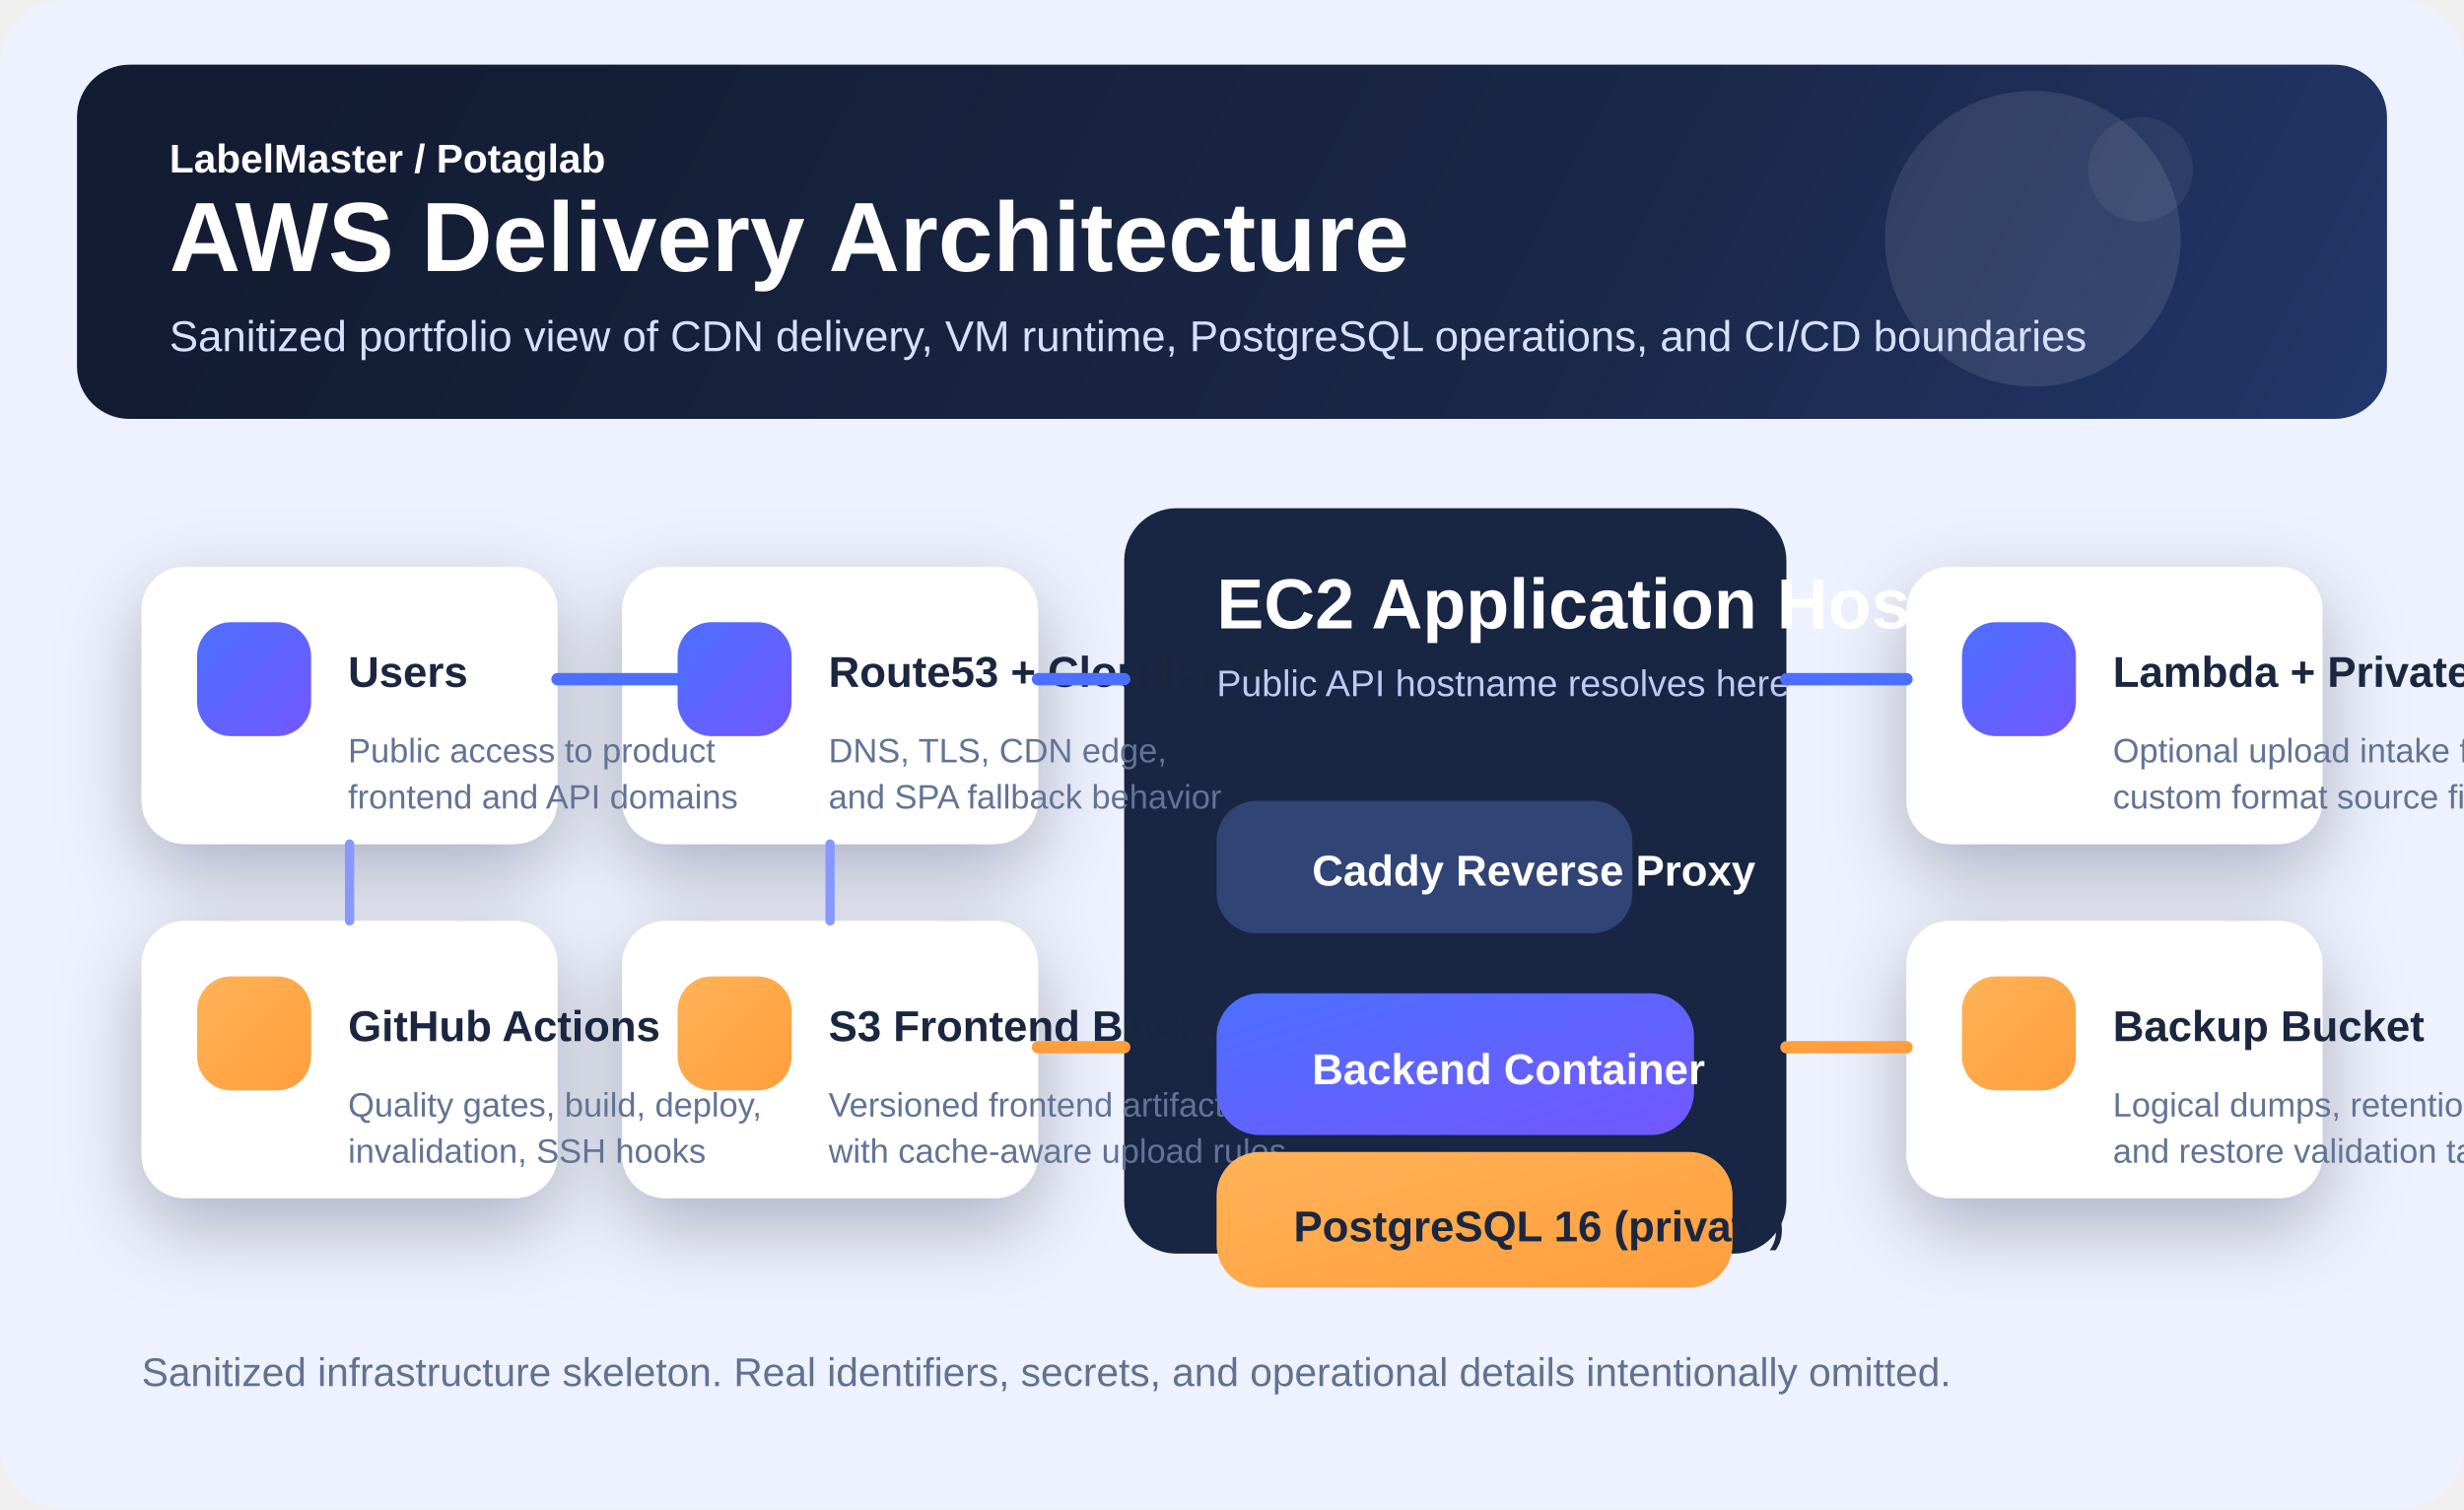
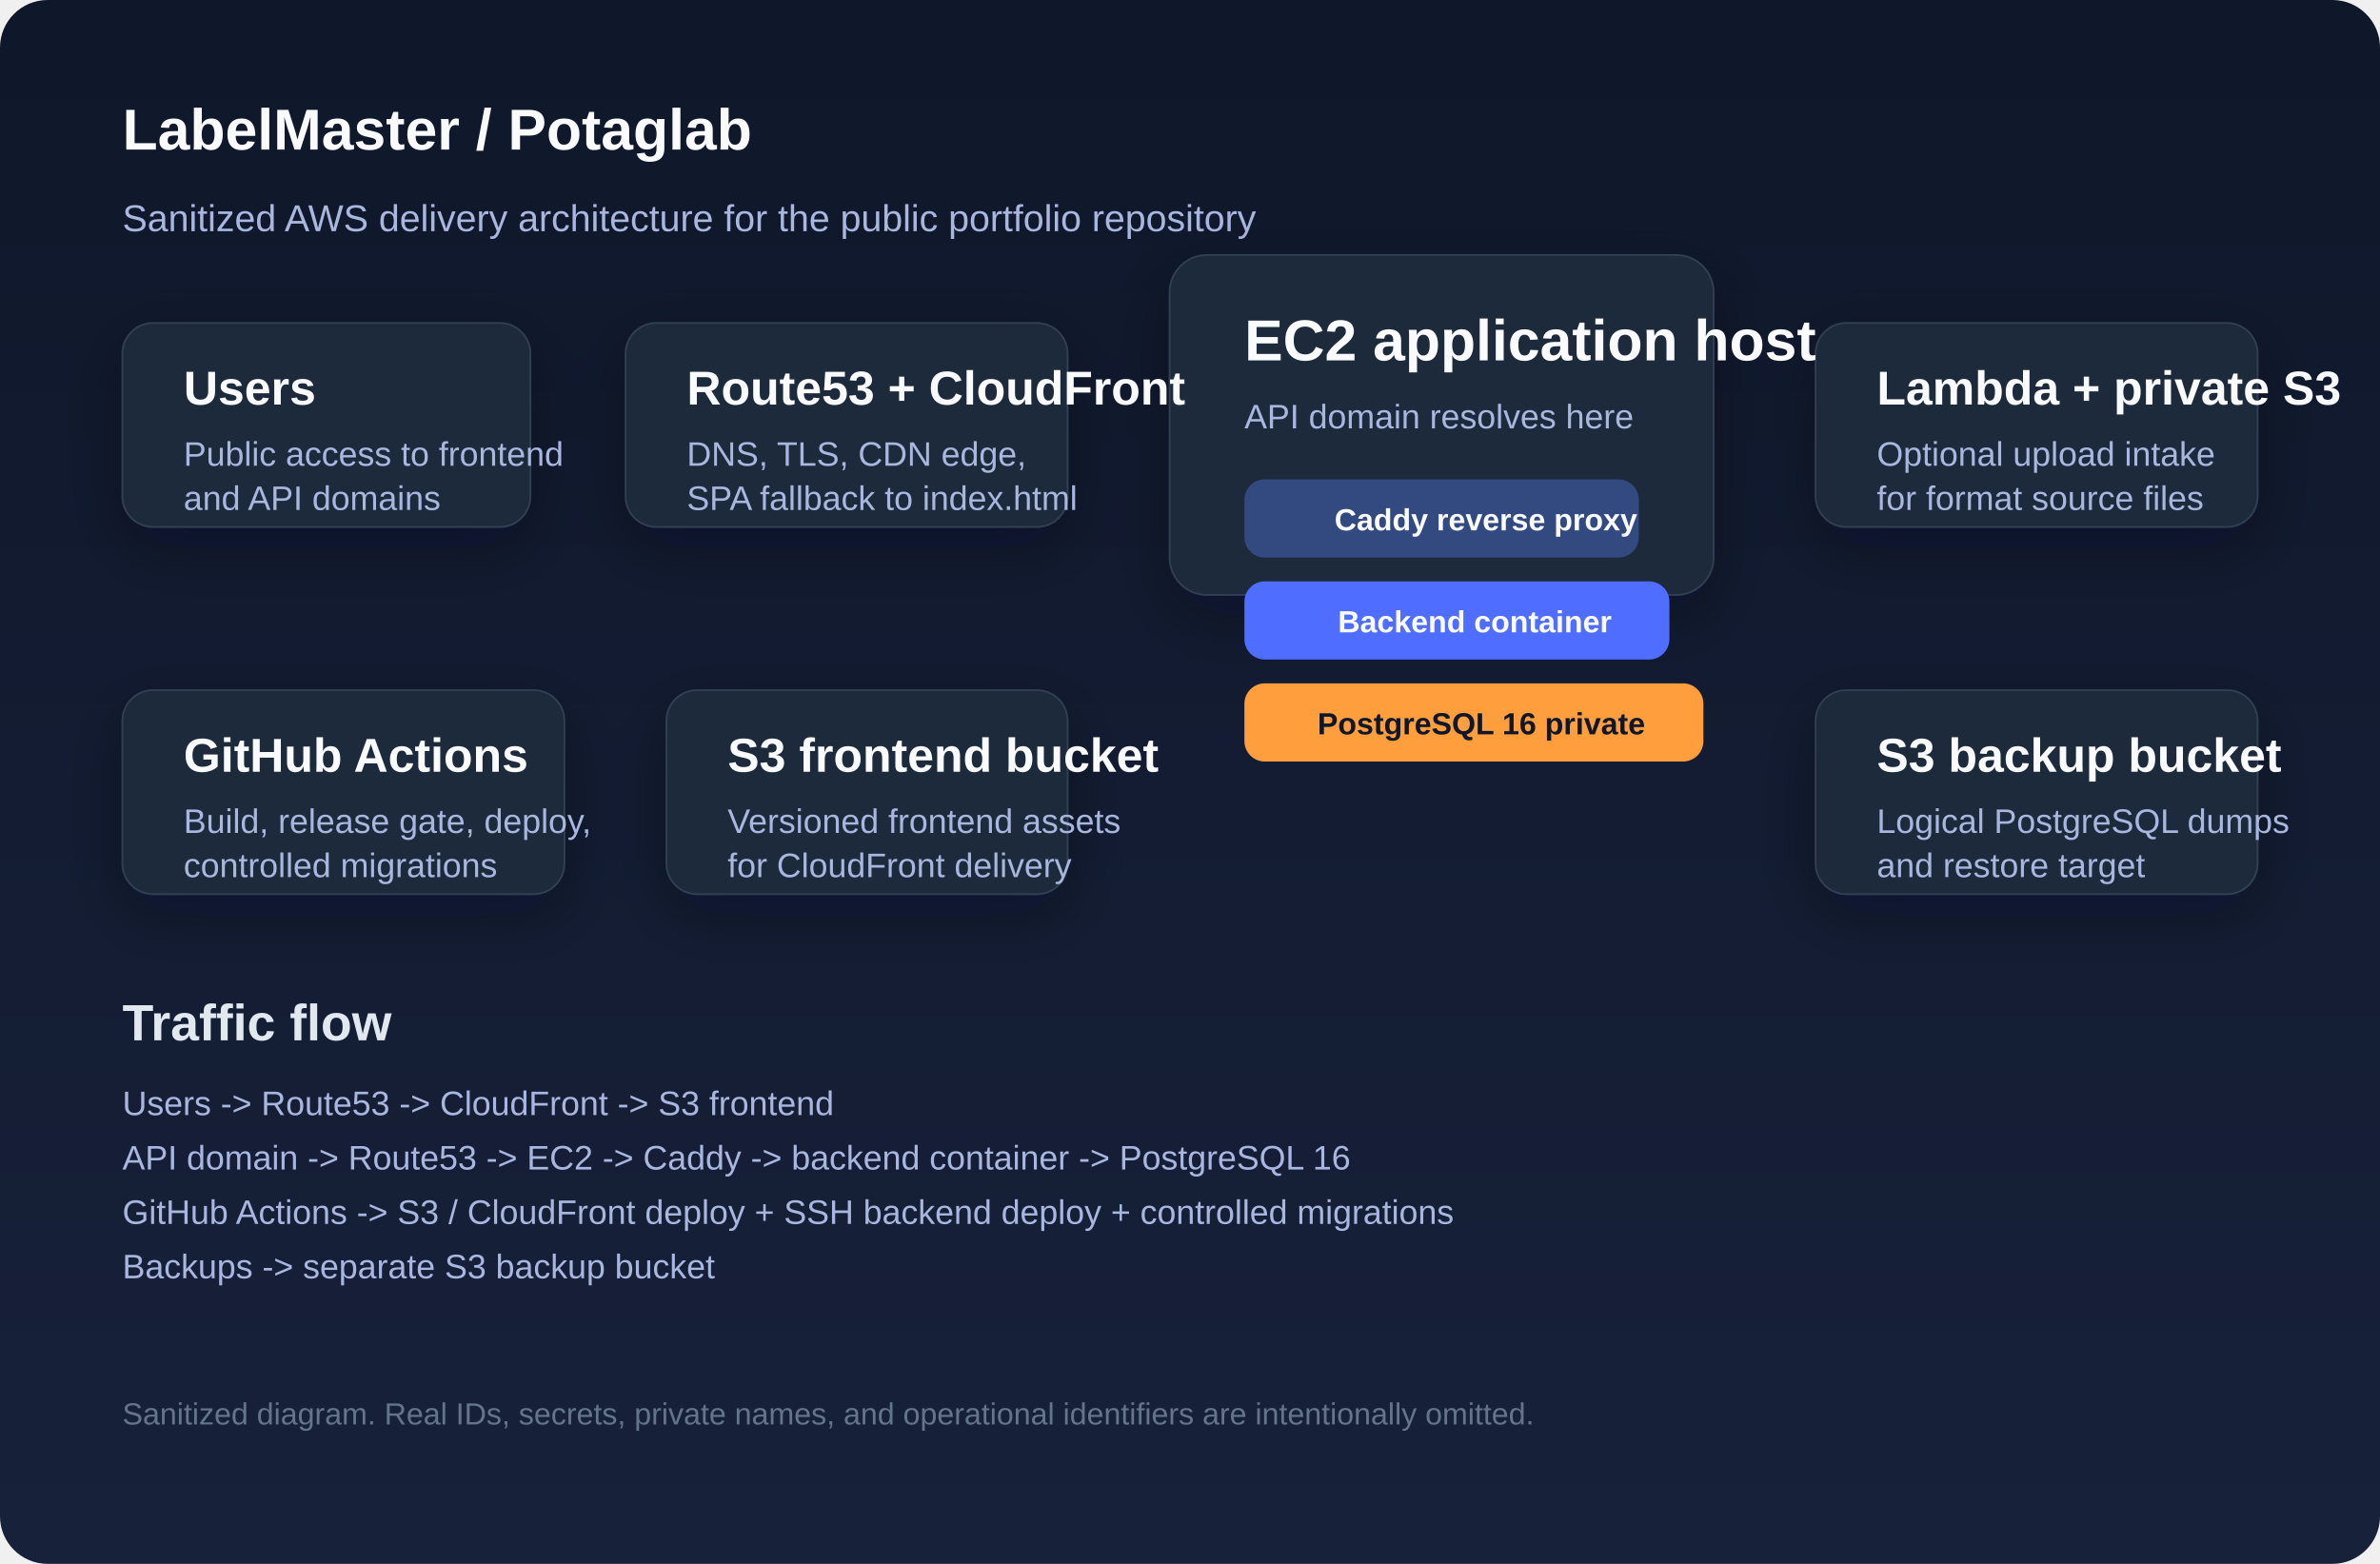
- <svg xmlns="http://www.w3.org/2000/svg" width="1600" height="980" viewBox="0 0 1600 980" fill="none">
+ <svg xmlns="http://www.w3.org/2000/svg" width="1400" height="920" viewBox="0 0 1400 920" fill="none">
  <defs>
-     <linearGradient id="bg" x1="160" y1="110" x2="1450" y2="780" gradientUnits="userSpaceOnUse">
-       <stop stop-color="#131C33" />
-       <stop offset="0.55" stop-color="#1A2747" />
-       <stop offset="1" stop-color="#243C75" />
+     <linearGradient id="bg" x1="700" y1="0" x2="700" y2="920" gradientUnits="userSpaceOnUse">
+       <stop stop-color="#0F172A" />
+       <stop offset="1" stop-color="#17213A" />
    </linearGradient>
-     <linearGradient id="blue" x1="0" y1="0" x2="1" y2="1">
-       <stop stop-color="#4C6FFF" />
-       <stop offset="1" stop-color="#7358FF" />
+     <linearGradient id="lineBlue" x1="0" y1="0" x2="1" y2="0">
+       <stop stop-color="#6B8CFF" />
+       <stop offset="1" stop-color="#8AB1FF" />
    </linearGradient>
-     <linearGradient id="orange" x1="0" y1="0" x2="1" y2="1">
-       <stop stop-color="#FFB357" />
+     <linearGradient id="lineOrange" x1="0" y1="0" x2="1" y2="0">
+       <stop stop-color="#FFB257" />
      <stop offset="1" stop-color="#FF9E3D" />
    </linearGradient>
-     <filter id="shadow" x="0" y="0" width="1600" height="980" filterUnits="userSpaceOnUse" color-interpolation-filters="sRGB">
-       <feDropShadow dx="0" dy="18" stdDeviation="26" flood-color="#07101F" flood-opacity="0.28" />
+     <filter id="shadow" x="0" y="0" width="1400" height="920" filterUnits="userSpaceOnUse" color-interpolation-filters="sRGB">
+       <feDropShadow dx="0" dy="12" stdDeviation="18" flood-color="#020617" flood-opacity="0.35" />
    </filter>
  </defs>
-   <rect width="1600" height="980" rx="42" fill="#EEF2FF" />
-   <rect x="50" y="42" width="1500" height="230" rx="34" fill="url(#bg)" />
-   <circle cx="1320" cy="155" r="96" fill="#FFFFFF" fill-opacity="0.1" />
-   <circle cx="1390" cy="110" r="34" fill="#FFFFFF" fill-opacity="0.06" />
-   <text x="110" y="112" fill="#FFFFFF" font-family="Arial, Helvetica, sans-serif" font-size="26" font-weight="700">LabelMaster / Potaglab</text>
-   <text x="110" y="176" fill="#FFFFFF" font-family="Arial, Helvetica, sans-serif" font-size="64" font-weight="800">AWS Delivery Architecture</text>
-   <text x="110" y="228" fill="#D7E1FF" font-family="Arial, Helvetica, sans-serif" font-size="28" font-weight="500">Sanitized portfolio view of CDN delivery, VM runtime, PostgreSQL operations, and CI/CD boundaries</text>
+   <rect width="1400" height="920" rx="28" fill="url(#bg)" />
+   <text x="72" y="88" fill="#F8FAFC" font-family="Arial, Helvetica, sans-serif" font-size="34" font-weight="700">LabelMaster / Potaglab</text>
+   <text x="72" y="136" fill="#A9B6DE" font-family="Arial, Helvetica, sans-serif" font-size="22" font-weight="500">Sanitized AWS delivery architecture for the public portfolio repository</text>
  <g filter="url(#shadow)">
-     <rect x="92" y="368" width="270" height="180" rx="28" fill="#FFFFFF" />
-     <rect x="404" y="368" width="270" height="180" rx="28" fill="#FFFFFF" />
-     <rect x="1238" y="368" width="270" height="180" rx="28" fill="#FFFFFF" />
-     <rect x="92" y="598" width="270" height="180" rx="28" fill="#FFFFFF" />
-     <rect x="404" y="598" width="270" height="180" rx="28" fill="#FFFFFF" />
-     <rect x="1238" y="598" width="270" height="180" rx="28" fill="#FFFFFF" />
+     <rect x="72" y="190" width="240" height="120" rx="18" fill="#1E293B" stroke="#334155" />
+     <rect x="368" y="190" width="260" height="120" rx="18" fill="#1E293B" stroke="#334155" />
+     <rect x="688" y="150" width="320" height="200" rx="22" fill="#1E293B" stroke="#334155" />
+     <rect x="1068" y="190" width="260" height="120" rx="18" fill="#1E293B" stroke="#334155" />
+     <rect x="72" y="406" width="260" height="120" rx="18" fill="#1E293B" stroke="#334155" />
+     <rect x="392" y="406" width="236" height="120" rx="18" fill="#1E293B" stroke="#334155" />
+     <rect x="1068" y="406" width="260" height="120" rx="18" fill="#1E293B" stroke="#334155" />
  </g>
-   <rect x="730" y="330" width="430" height="484" rx="34" fill="#182543" />
-   <rect x="128" y="404" width="74" height="74" rx="22" fill="url(#blue)" />
-   <rect x="440" y="404" width="74" height="74" rx="22" fill="url(#blue)" />
-   <rect x="1274" y="404" width="74" height="74" rx="22" fill="url(#blue)" />
-   <rect x="128" y="634" width="74" height="74" rx="22" fill="url(#orange)" />
-   <rect x="440" y="634" width="74" height="74" rx="22" fill="url(#orange)" />
-   <rect x="1274" y="634" width="74" height="74" rx="22" fill="url(#orange)" />
-   <text x="226" y="446" fill="#1B2740" font-family="Arial, Helvetica, sans-serif" font-size="28" font-weight="700">Users</text>
-   <text x="226" y="495" fill="#627396" font-family="Arial, Helvetica, sans-serif" font-size="22" font-weight="500">Public access to product</text>
-   <text x="226" y="525" fill="#627396" font-family="Arial, Helvetica, sans-serif" font-size="22" font-weight="500">frontend and API domains</text>
-   <text x="538" y="446" fill="#1B2740" font-family="Arial, Helvetica, sans-serif" font-size="28" font-weight="700">Route53 + CloudFront</text>
-   <text x="538" y="495" fill="#627396" font-family="Arial, Helvetica, sans-serif" font-size="22" font-weight="500">DNS, TLS, CDN edge,</text>
-   <text x="538" y="525" fill="#627396" font-family="Arial, Helvetica, sans-serif" font-size="22" font-weight="500">and SPA fallback behavior</text>
-   <text x="1372" y="446" fill="#1B2740" font-family="Arial, Helvetica, sans-serif" font-size="28" font-weight="700">Lambda + Private S3</text>
-   <text x="1372" y="495" fill="#627396" font-family="Arial, Helvetica, sans-serif" font-size="22" font-weight="500">Optional upload intake for</text>
-   <text x="1372" y="525" fill="#627396" font-family="Arial, Helvetica, sans-serif" font-size="22" font-weight="500">custom format source files</text>
-   <text x="226" y="676" fill="#1B2740" font-family="Arial, Helvetica, sans-serif" font-size="28" font-weight="700">GitHub Actions</text>
-   <text x="226" y="725" fill="#627396" font-family="Arial, Helvetica, sans-serif" font-size="22" font-weight="500">Quality gates, build, deploy,</text>
-   <text x="226" y="755" fill="#627396" font-family="Arial, Helvetica, sans-serif" font-size="22" font-weight="500">invalidation, SSH hooks</text>
-   <text x="538" y="676" fill="#1B2740" font-family="Arial, Helvetica, sans-serif" font-size="28" font-weight="700">S3 Frontend Bucket</text>
-   <text x="538" y="725" fill="#627396" font-family="Arial, Helvetica, sans-serif" font-size="22" font-weight="500">Versioned frontend artifacts</text>
-   <text x="538" y="755" fill="#627396" font-family="Arial, Helvetica, sans-serif" font-size="22" font-weight="500">with cache-aware upload rules</text>
-   <text x="1372" y="676" fill="#1B2740" font-family="Arial, Helvetica, sans-serif" font-size="28" font-weight="700">Backup Bucket</text>
-   <text x="1372" y="725" fill="#627396" font-family="Arial, Helvetica, sans-serif" font-size="22" font-weight="500">Logical dumps, retention,</text>
-   <text x="1372" y="755" fill="#627396" font-family="Arial, Helvetica, sans-serif" font-size="22" font-weight="500">and restore validation target</text>
-   <text x="790" y="408" fill="#FFFFFF" font-family="Arial, Helvetica, sans-serif" font-size="46" font-weight="800">EC2 Application Host</text>
-   <text x="790" y="452" fill="#BDCBF4" font-family="Arial, Helvetica, sans-serif" font-size="24" font-weight="500">Public API hostname resolves here</text>
-   <rect x="790" y="520" width="270" height="86" rx="26" fill="#304576" />
-   <rect x="790" y="645" width="310" height="92" rx="28" fill="url(#blue)" />
-   <rect x="790" y="748" width="335" height="88" rx="28" fill="url(#orange)" />
-   <text x="852" y="575" fill="#FFFFFF" font-family="Arial, Helvetica, sans-serif" font-size="28" font-weight="700">Caddy Reverse Proxy</text>
-   <text x="852" y="704" fill="#FFFFFF" font-family="Arial, Helvetica, sans-serif" font-size="28" font-weight="700">Backend Container</text>
-   <text x="840" y="806" fill="#1B2740" font-family="Arial, Helvetica, sans-serif" font-size="28" font-weight="800">PostgreSQL 16 (private)</text>
-   <path d="M362 441H442" stroke="#4C6FFF" stroke-width="8" stroke-linecap="round" />
-   <path d="M674 441H730" stroke="#4C6FFF" stroke-width="8" stroke-linecap="round" />
-   <path d="M1160 441H1238" stroke="#4C6FFF" stroke-width="8" stroke-linecap="round" />
-   <path d="M227 548V598" stroke="#8799FF" stroke-width="6" stroke-linecap="round" />
-   <path d="M539 548V598" stroke="#8799FF" stroke-width="6" stroke-linecap="round" />
-   <path d="M674 680H730" stroke="#FF9E3D" stroke-width="8" stroke-linecap="round" />
-   <path d="M1160 680H1238" stroke="#FF9E3D" stroke-width="8" stroke-linecap="round" />
-   <text x="92" y="900" fill="#617291" font-family="Arial, Helvetica, sans-serif" font-size="26" font-weight="500">Sanitized infrastructure skeleton. Real identifiers, secrets, and operational details intentionally omitted.</text>
+   <text x="108" y="238" fill="#F8FAFC" font-family="Arial, Helvetica, sans-serif" font-size="28" font-weight="700">Users</text>
+   <text x="108" y="274" fill="#A9B6DE" font-family="Arial, Helvetica, sans-serif" font-size="20" font-weight="500">Public access to frontend</text>
+   <text x="108" y="300" fill="#A9B6DE" font-family="Arial, Helvetica, sans-serif" font-size="20" font-weight="500">and API domains</text>
+   <text x="404" y="238" fill="#F8FAFC" font-family="Arial, Helvetica, sans-serif" font-size="28" font-weight="700">Route53 + CloudFront</text>
+   <text x="404" y="274" fill="#A9B6DE" font-family="Arial, Helvetica, sans-serif" font-size="20" font-weight="500">DNS, TLS, CDN edge,</text>
+   <text x="404" y="300" fill="#A9B6DE" font-family="Arial, Helvetica, sans-serif" font-size="20" font-weight="500">SPA fallback to index.html</text>
+   <text x="732" y="212" fill="#F8FAFC" font-family="Arial, Helvetica, sans-serif" font-size="34" font-weight="700">EC2 application host</text>
+   <text x="732" y="252" fill="#A9B6DE" font-family="Arial, Helvetica, sans-serif" font-size="20" font-weight="500">API domain resolves here</text>
+   <rect x="732" y="282" width="232" height="46" rx="12" fill="#334A80" />
+   <text x="785" y="312" fill="#F8FAFC" font-family="Arial, Helvetica, sans-serif" font-size="18" font-weight="700">Caddy reverse proxy</text>
+   <rect x="732" y="342" width="250" height="46" rx="12" fill="#4F6DFF" />
+   <text x="787" y="372" fill="#F8FAFC" font-family="Arial, Helvetica, sans-serif" font-size="18" font-weight="700">Backend container</text>
+   <rect x="732" y="402" width="270" height="46" rx="12" fill="#FF9E3D" />
+   <text x="775" y="432" fill="#0F172A" font-family="Arial, Helvetica, sans-serif" font-size="18" font-weight="800">PostgreSQL 16 private</text>
+   <text x="1104" y="238" fill="#F8FAFC" font-family="Arial, Helvetica, sans-serif" font-size="28" font-weight="700">Lambda + private S3</text>
+   <text x="1104" y="274" fill="#A9B6DE" font-family="Arial, Helvetica, sans-serif" font-size="20" font-weight="500">Optional upload intake</text>
+   <text x="1104" y="300" fill="#A9B6DE" font-family="Arial, Helvetica, sans-serif" font-size="20" font-weight="500">for format source files</text>
+   <text x="108" y="454" fill="#F8FAFC" font-family="Arial, Helvetica, sans-serif" font-size="28" font-weight="700">GitHub Actions</text>
+   <text x="108" y="490" fill="#A9B6DE" font-family="Arial, Helvetica, sans-serif" font-size="20" font-weight="500">Build, release gate, deploy,</text>
+   <text x="108" y="516" fill="#A9B6DE" font-family="Arial, Helvetica, sans-serif" font-size="20" font-weight="500">controlled migrations</text>
+   <text x="428" y="454" fill="#F8FAFC" font-family="Arial, Helvetica, sans-serif" font-size="28" font-weight="700">S3 frontend bucket</text>
+   <text x="428" y="490" fill="#A9B6DE" font-family="Arial, Helvetica, sans-serif" font-size="20" font-weight="500">Versioned frontend assets</text>
+   <text x="428" y="516" fill="#A9B6DE" font-family="Arial, Helvetica, sans-serif" font-size="20" font-weight="500">for CloudFront delivery</text>
+   <text x="1104" y="454" fill="#F8FAFC" font-family="Arial, Helvetica, sans-serif" font-size="28" font-weight="700">S3 backup bucket</text>
+   <text x="1104" y="490" fill="#A9B6DE" font-family="Arial, Helvetica, sans-serif" font-size="20" font-weight="500">Logical PostgreSQL dumps</text>
+   <text x="1104" y="516" fill="#A9B6DE" font-family="Arial, Helvetica, sans-serif" font-size="20" font-weight="500">and restore target</text>
+   <path d="M312 250H368" stroke="url(#lineBlue)" stroke-width="6" stroke-linecap="round" />
+   <path d="M628 250H688" stroke="url(#lineBlue)" stroke-width="6" stroke-linecap="round" />
+   <path d="M1008 250H1068" stroke="url(#lineBlue)" stroke-width="6" stroke-linecap="round" />
+   <path d="M202 310V406" stroke="url(#lineBlue)" stroke-width="6" stroke-linecap="round" />
+   <path d="M510 310V406" stroke="url(#lineBlue)" stroke-width="6" stroke-linecap="round" />
+   <path d="M332 466H392" stroke="url(#lineOrange)" stroke-width="6" stroke-linecap="round" />
+   <path d="M628 466H688" stroke="url(#lineOrange)" stroke-width="6" stroke-linecap="round" />
+   <path d="M1008 466H1068" stroke="url(#lineOrange)" stroke-width="6" stroke-linecap="round" />
+   <text x="72" y="612" fill="#E2E8F0" font-family="Arial, Helvetica, sans-serif" font-size="30" font-weight="700">Traffic flow</text>
+   <text x="72" y="656" fill="#A9B6DE" font-family="Arial, Helvetica, sans-serif" font-size="20" font-weight="500">Users -&gt; Route53 -&gt; CloudFront -&gt; S3 frontend</text>
+   <text x="72" y="688" fill="#A9B6DE" font-family="Arial, Helvetica, sans-serif" font-size="20" font-weight="500">API domain -&gt; Route53 -&gt; EC2 -&gt; Caddy -&gt; backend container -&gt; PostgreSQL 16</text>
+   <text x="72" y="720" fill="#A9B6DE" font-family="Arial, Helvetica, sans-serif" font-size="20" font-weight="500">GitHub Actions -&gt; S3 / CloudFront deploy + SSH backend deploy + controlled migrations</text>
+   <text x="72" y="752" fill="#A9B6DE" font-family="Arial, Helvetica, sans-serif" font-size="20" font-weight="500">Backups -&gt; separate S3 backup bucket</text>
+   <text x="72" y="838" fill="#64748B" font-family="Arial, Helvetica, sans-serif" font-size="18" font-weight="500">Sanitized diagram. Real IDs, secrets, private names, and operational identifiers are intentionally omitted.</text>
</svg>
